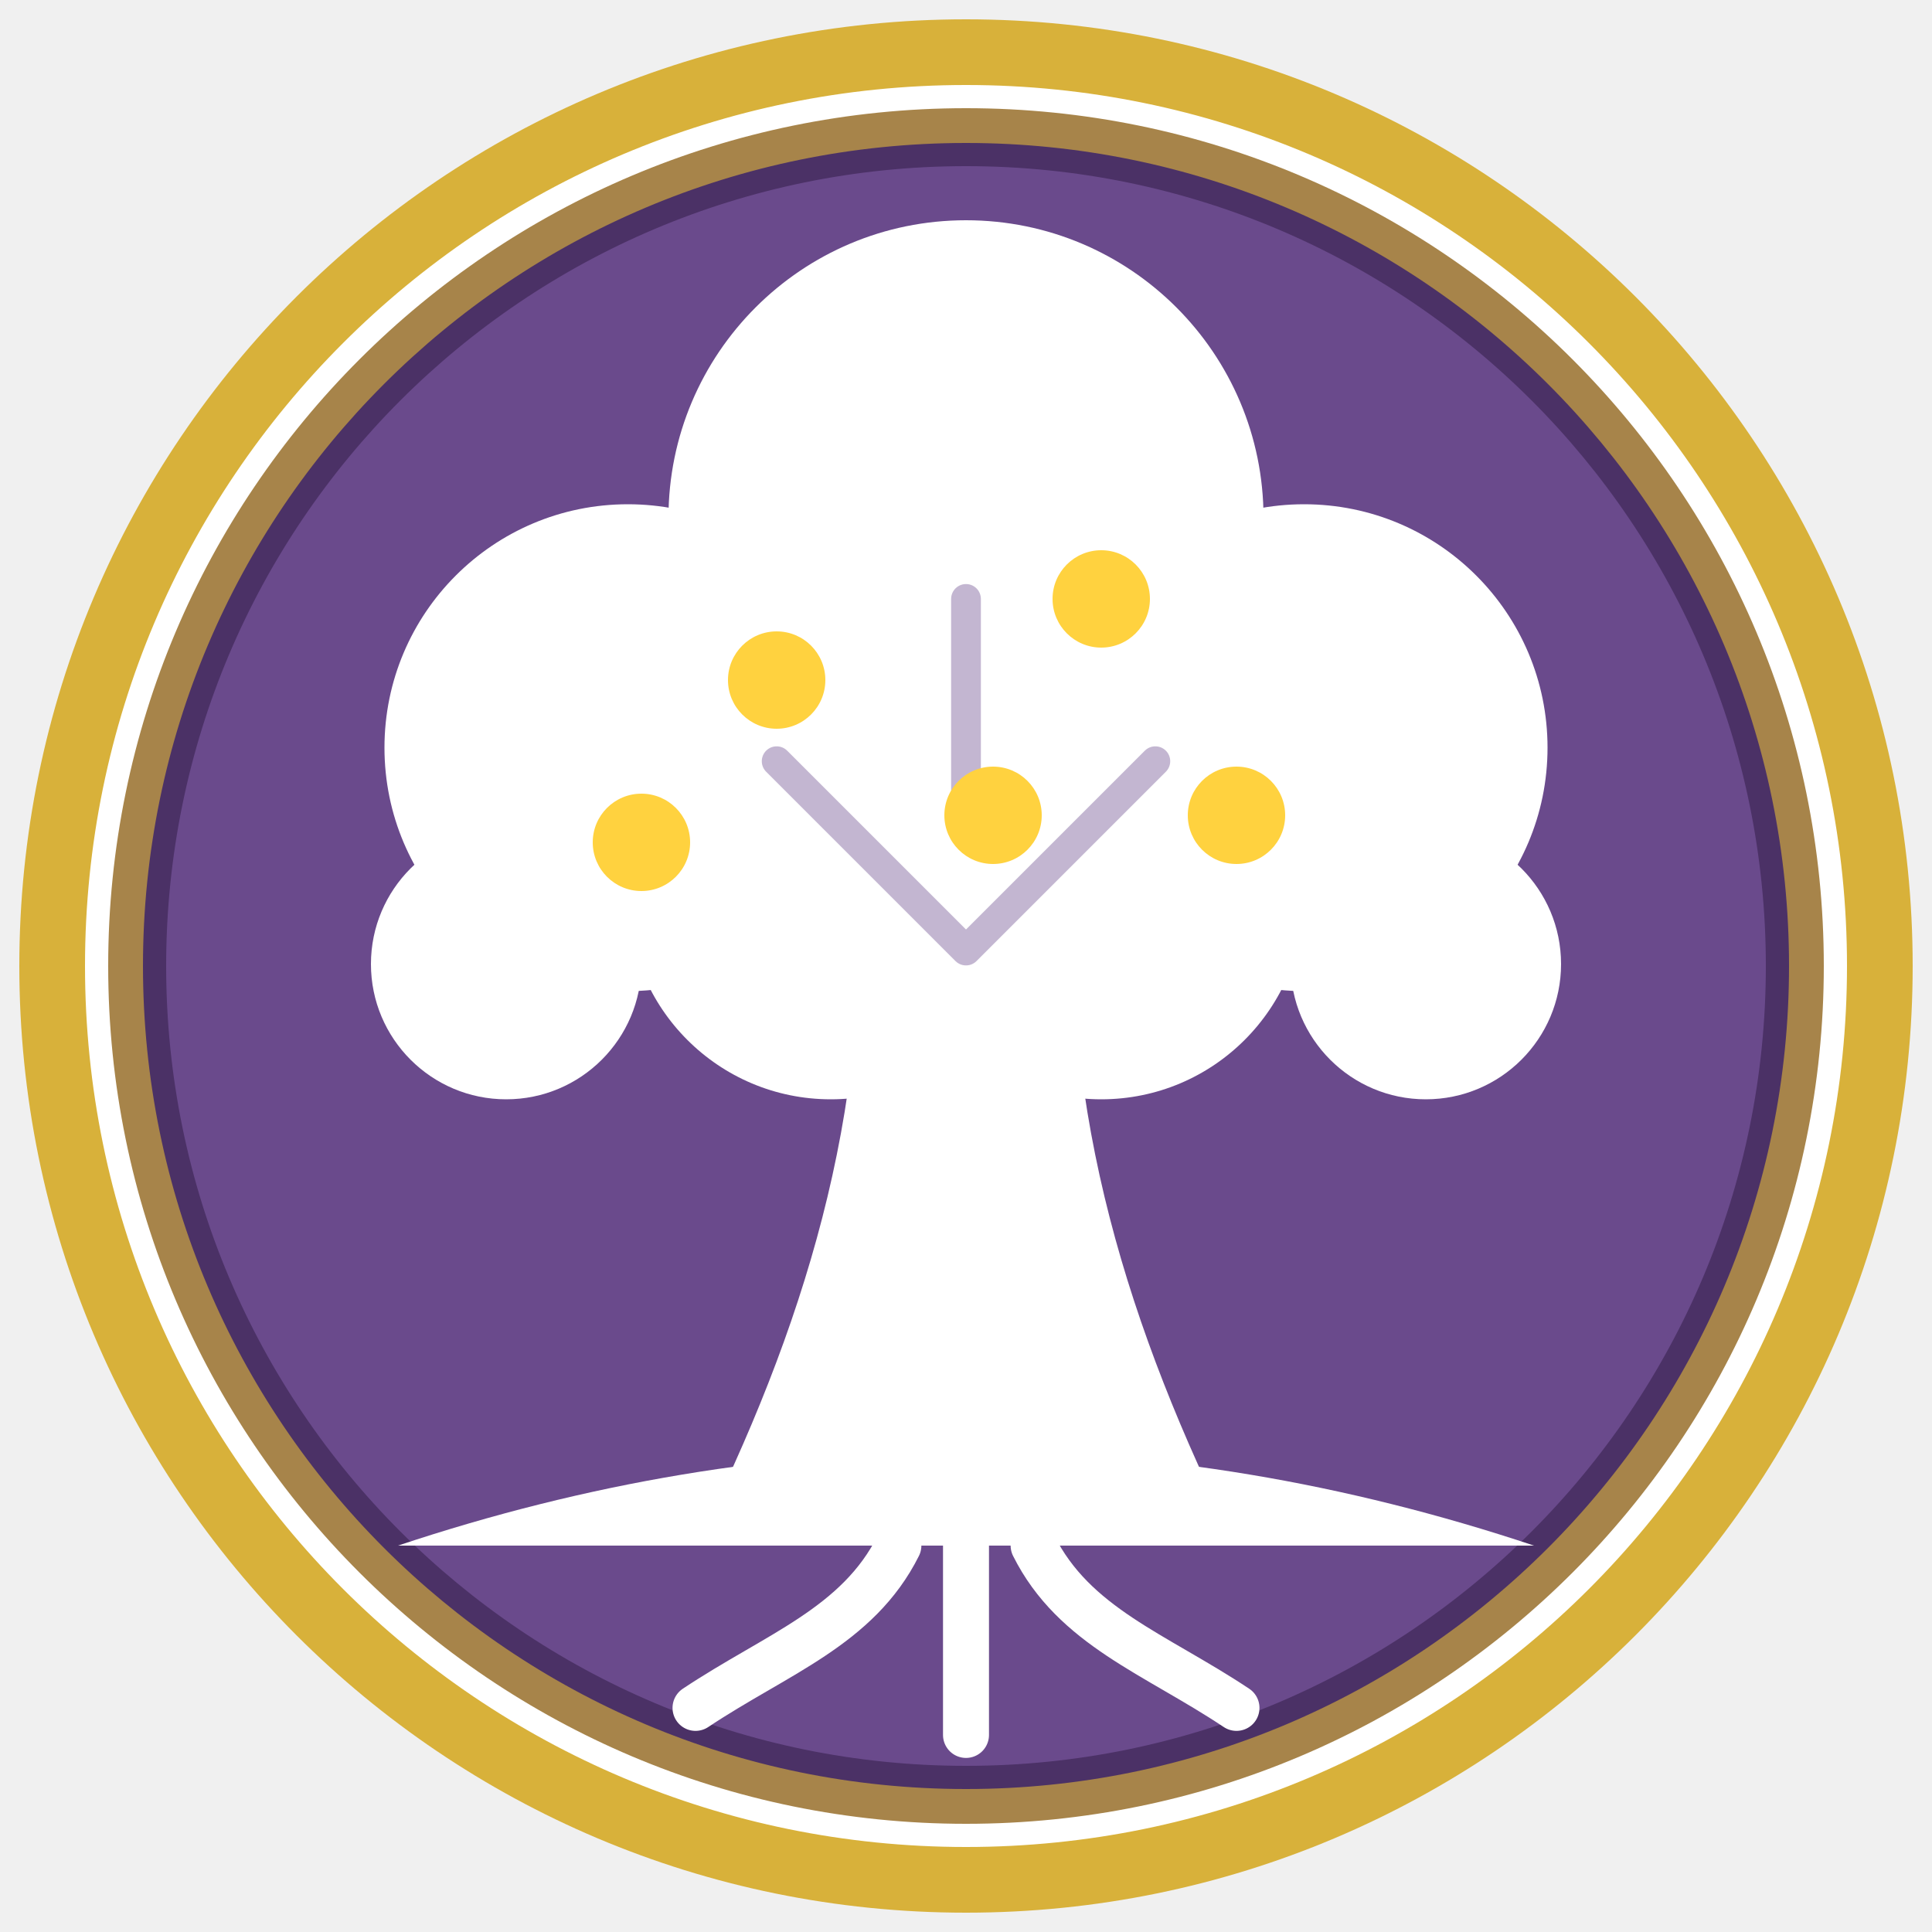
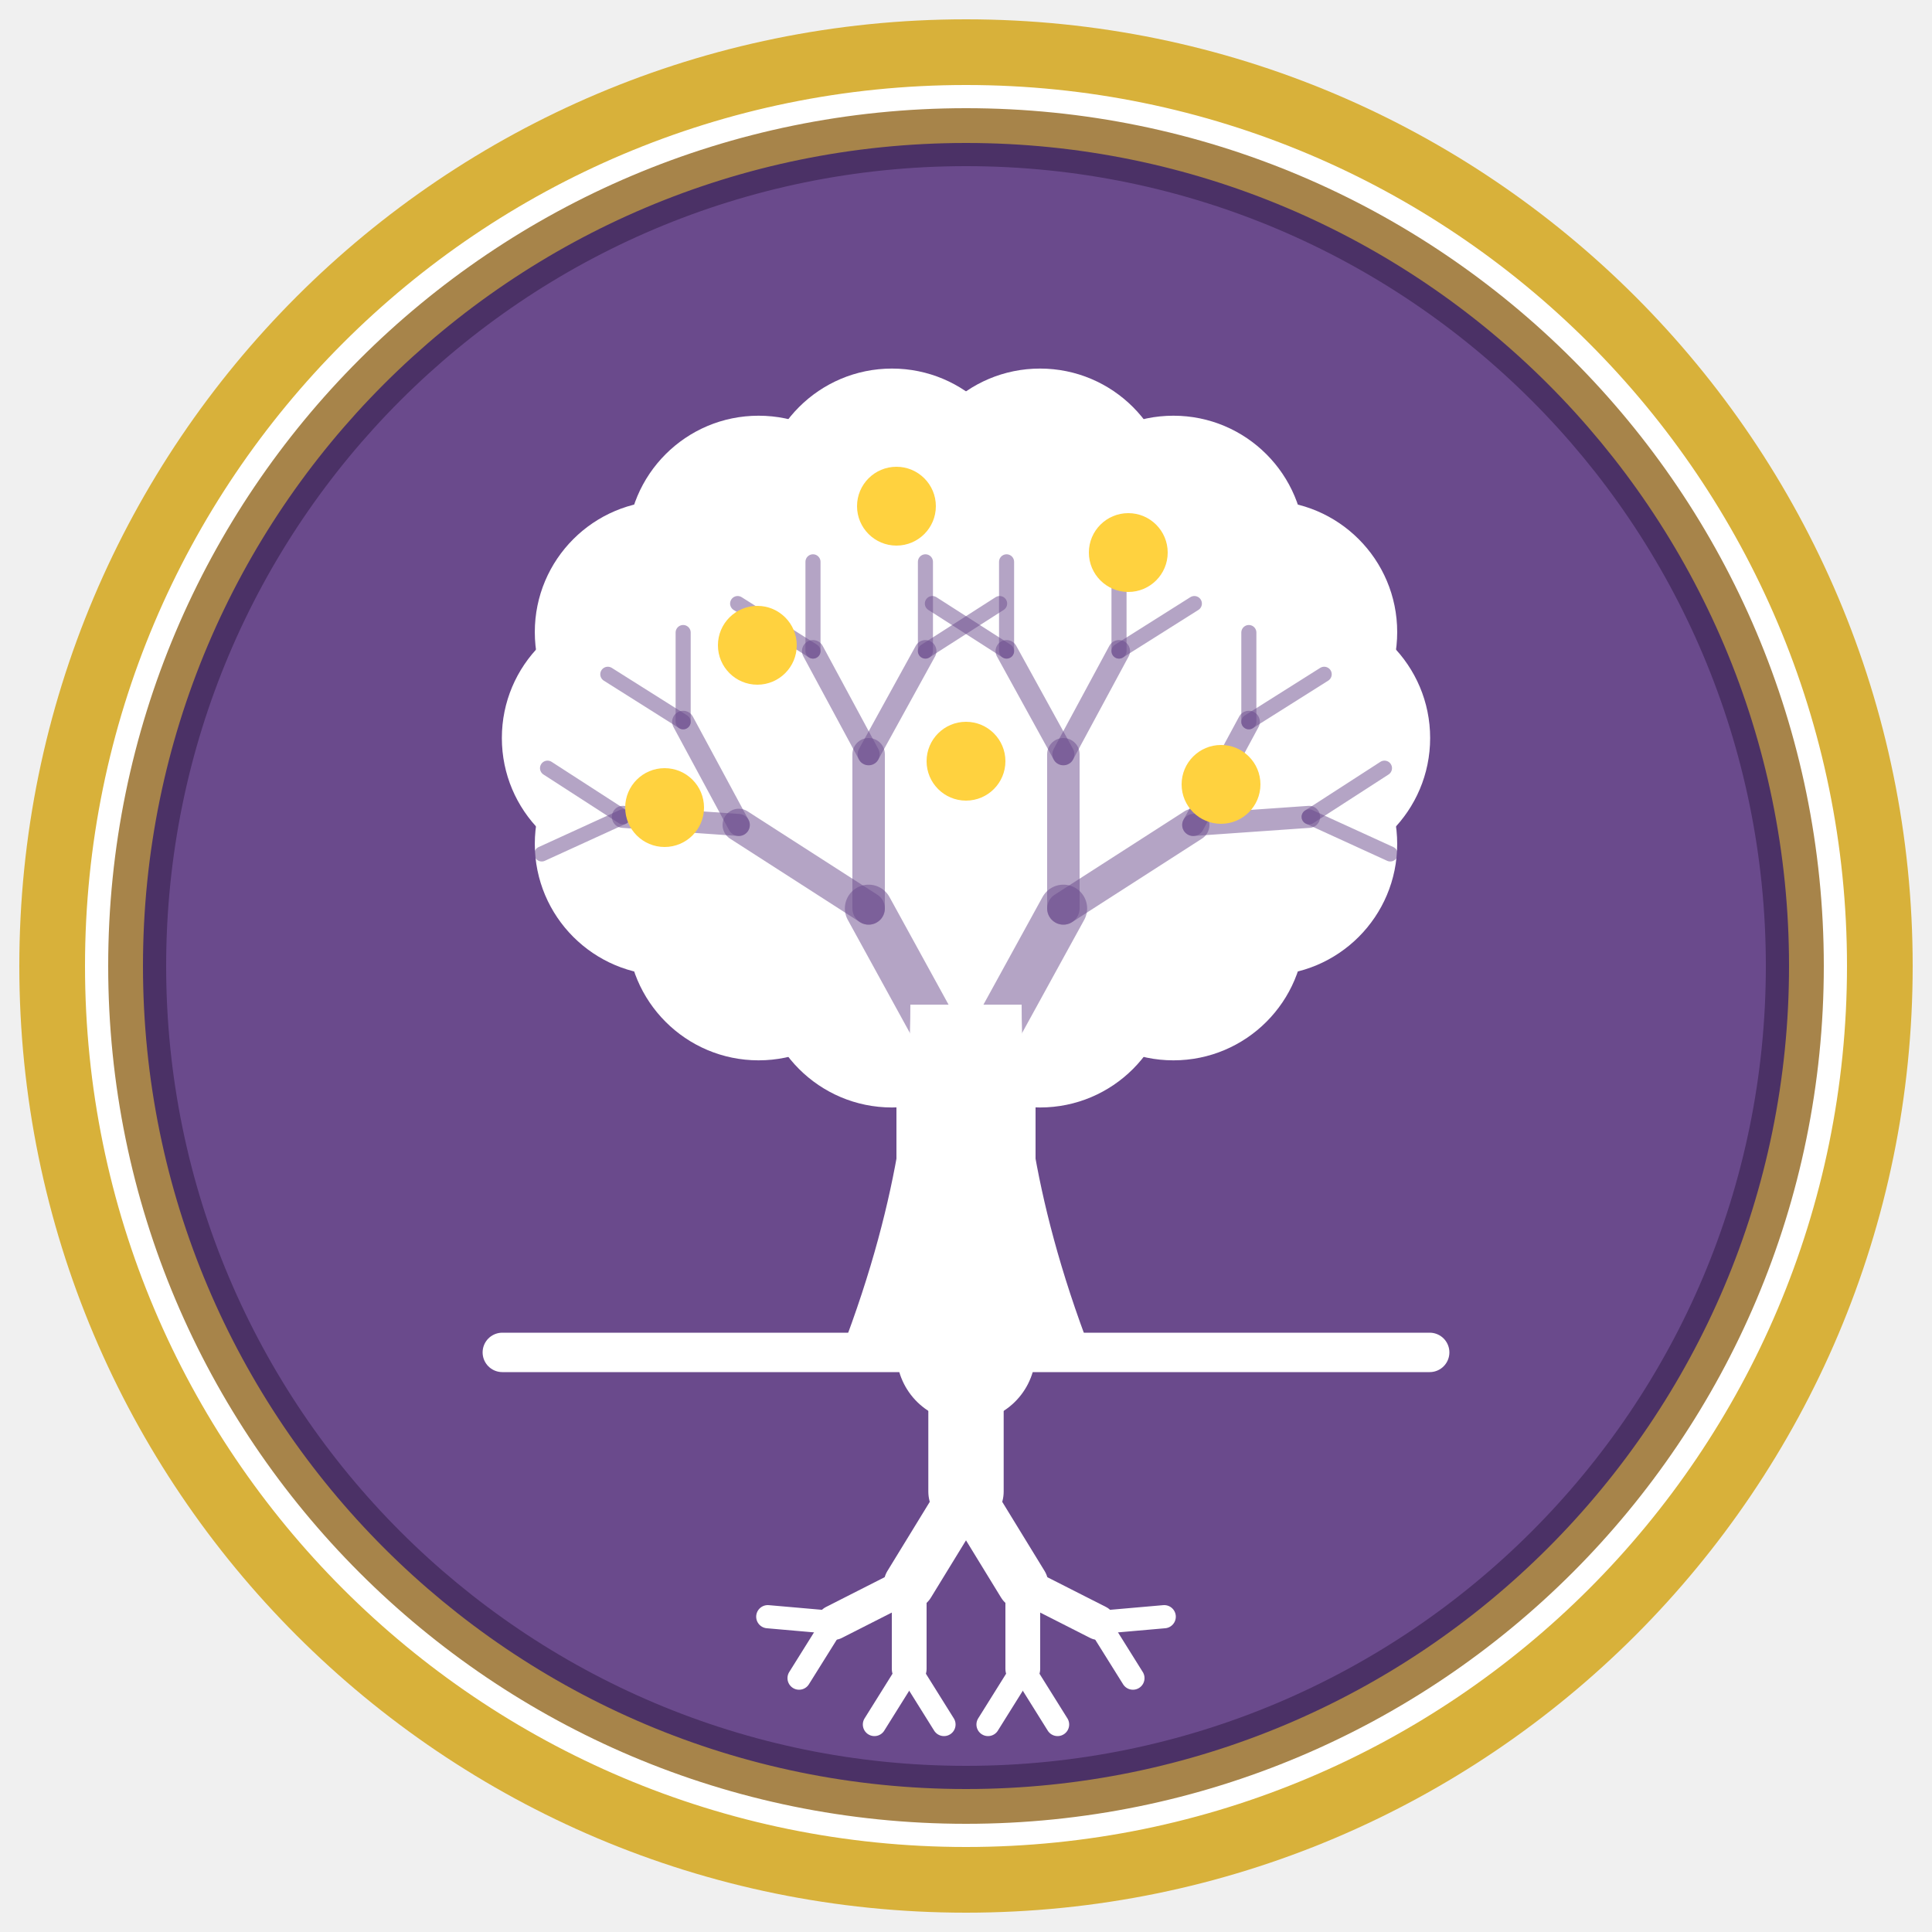
<svg xmlns="http://www.w3.org/2000/svg" viewBox="-100 -100 200 200" width="400" height="400">
  <circle r="98" fill="#D8B13A" />
  <circle r="89" fill="#4B3166" opacity=".35" />
  <circle r="84" fill="#6A4A8C" />
  <circle r="84" fill="none" stroke="#4B3166" stroke-width="2.4" />
  <circle r="90" fill="none" stroke="#FFFFFF" stroke-width="2.4" />
-   <g transform="translate(0 4) scale(1.4)">
-     <path d="M-42,40 Q0,26 42,40Z" fill="#FFFFFF" />
-     <path d="M-5,40 C-8,46 -14,48 -20,52 M5,40 C8,46 14,48 20,52 M0,40 V54" stroke="#FFFFFF" stroke-width="3.4" fill="none" stroke-linecap="round" />
-     <circle cx="0" cy="-36" r="22" fill="#FFFFFF" />
-     <circle cx="-25" cy="-19" r="18" fill="#FFFFFF" />
-     <circle cx="25" cy="-19" r="18" fill="#FFFFFF" />
-     <circle cx="-10" cy="-8" r="15" fill="#FFFFFF" />
-     <circle cx="10" cy="-8" r="15" fill="#FFFFFF" />
-     <circle cx="-34" cy="-3" r="10" fill="#FFFFFF" />
-     <circle cx="34" cy="-3" r="10" fill="#FFFFFF" />
-     <path d="M-20,40 C-12,24 -7,8 -8,-10 L8,-10 C7,8 12,24 20,40Z" fill="#FFFFFF" />
-     <path d="M0,-4 L-14,-18 M0,-4 L14,-18 M0,-14 V-30" stroke="#6A4A8C" stroke-width="2.2" stroke-opacity=".4" fill="none" stroke-linecap="round" />
-     <circle cx="-14" cy="-24" r="3.6" fill="#FFD23F" />
-     <circle cx="10" cy="-30" r="3.6" fill="#FFD23F" />
-     <circle cx="20" cy="-14" r="3.6" fill="#FFD23F" />
-     <circle cx="-24" cy="-12" r="3.6" fill="#FFD23F" />
-     <circle cx="2" cy="-14" r="3.6" fill="#FFD23F" />
+   <g transform="translate(0 4) scale(1.2)">
+     <path d="M-40,30 H40" stroke="#FFFFFF" stroke-width="3.4" stroke-linecap="round" />
+     <circle cx="0" cy="-23" r="24.3" fill="#FFFFFF" />
+     <circle cx="28.7" cy="-23.0" r="11.34" fill="#FFFFFF" />
+     <circle cx="25.858" cy="-13.862" r="11.34" fill="#FFFFFF" />
+     <circle cx="17.894" cy="-6.535" r="11.34" fill="#FFFFFF" />
+     <circle cx="6.386" cy="-2.468" r="11.34" fill="#FFFFFF" />
+     <circle cx="-6.386" cy="-2.468" r="11.34" fill="#FFFFFF" />
+     <circle cx="-17.894" cy="-6.535" r="11.34" fill="#FFFFFF" />
+     <circle cx="-25.858" cy="-13.862" r="11.34" fill="#FFFFFF" />
+     <circle cx="-28.7" cy="-23" r="11.34" fill="#FFFFFF" />
+     <circle cx="-25.858" cy="-32.138" r="11.34" fill="#FFFFFF" />
+     <circle cx="-17.894" cy="-39.465" r="11.34" fill="#FFFFFF" />
+     <circle cx="-6.386" cy="-43.532" r="11.34" fill="#FFFFFF" />
+     <circle cx="6.386" cy="-43.532" r="11.34" fill="#FFFFFF" />
+     <circle cx="17.894" cy="-39.465" r="11.34" fill="#FFFFFF" />
+     <circle cx="25.858" cy="-32.138" r="11.34" fill="#FFFFFF" />
+     <path d="M0.0,7.0 L-8.4,-8.3" stroke="#6A4A8C" stroke-width="4.1" stroke-linecap="round" stroke-opacity="0.5" />
+     <path d="M-8.4,-8.3 L-19.6,-15.5" stroke="#6A4A8C" stroke-width="2.8" stroke-linecap="round" stroke-opacity="0.5" />
+     <path d="M-19.6,-15.5 L-29.6,-16.2" stroke="#6A4A8C" stroke-width="1.9" stroke-linecap="round" stroke-opacity="0.5" />
+     <path d="M-29.6,-16.2 L-36.6,-13.0" stroke="#6A4A8C" stroke-width="1.3" stroke-linecap="round" stroke-opacity="0.5" />
+     <path d="M-29.6,-16.2 L-36.1,-20.4" stroke="#6A4A8C" stroke-width="1.3" stroke-linecap="round" stroke-opacity="0.5" />
+     <path d="M-19.6,-15.5 L-24.4,-24.4" stroke="#6A4A8C" stroke-width="1.9" stroke-linecap="round" stroke-opacity="0.5" />
+     <path d="M-24.4,-24.4 L-30.9,-28.5" stroke="#6A4A8C" stroke-width="1.3" stroke-linecap="round" stroke-opacity="0.5" />
+     <path d="M-24.4,-24.4 L-24.4,-32.1" stroke="#6A4A8C" stroke-width="1.3" stroke-linecap="round" stroke-opacity="0.5" />
+     <path d="M-8.4,-8.3 L-8.4,-21.6" stroke="#6A4A8C" stroke-width="2.8" stroke-linecap="round" stroke-opacity="0.5" />
+     <path d="M-8.4,-21.6 L-13.2,-30.5" stroke="#6A4A8C" stroke-width="1.9" stroke-linecap="round" stroke-opacity="0.5" />
+     <path d="M-13.2,-30.5 L-19.7,-34.6" stroke="#6A4A8C" stroke-width="1.3" stroke-linecap="round" stroke-opacity="0.5" />
+     <path d="M-13.2,-30.5 L-13.2,-38.2" stroke="#6A4A8C" stroke-width="1.3" stroke-linecap="round" stroke-opacity="0.5" />
+     <path d="M-8.4,-21.6 L-3.5,-30.5" stroke="#6A4A8C" stroke-width="1.9" stroke-linecap="round" stroke-opacity="0.5" />
+     <path d="M-3.5,-30.5 L-3.5,-38.2" stroke="#6A4A8C" stroke-width="1.3" stroke-linecap="round" stroke-opacity="0.5" />
+     <path d="M-3.5,-30.5 L2.9,-34.6" stroke="#6A4A8C" stroke-width="1.3" stroke-linecap="round" stroke-opacity="0.5" />
+     <path d="M0.0,7.0 L8.4,-8.3" stroke="#6A4A8C" stroke-width="4.1" stroke-linecap="round" stroke-opacity="0.5" />
+     <path d="M8.4,-8.3 L8.4,-21.6" stroke="#6A4A8C" stroke-width="2.8" stroke-linecap="round" stroke-opacity="0.5" />
+     <path d="M8.4,-21.6 L3.5,-30.5" stroke="#6A4A8C" stroke-width="1.9" stroke-linecap="round" stroke-opacity="0.5" />
+     <path d="M3.5,-30.5 L-2.9,-34.6" stroke="#6A4A8C" stroke-width="1.3" stroke-linecap="round" stroke-opacity="0.5" />
+     <path d="M3.5,-30.5 L3.5,-38.2" stroke="#6A4A8C" stroke-width="1.3" stroke-linecap="round" stroke-opacity="0.5" />
+     <path d="M8.4,-21.6 L13.2,-30.5" stroke="#6A4A8C" stroke-width="1.9" stroke-linecap="round" stroke-opacity="0.5" />
+     <path d="M13.2,-30.5 L13.2,-38.2" stroke="#6A4A8C" stroke-width="1.3" stroke-linecap="round" stroke-opacity="0.5" />
+     <path d="M13.2,-30.5 L19.7,-34.6" stroke="#6A4A8C" stroke-width="1.3" stroke-linecap="round" stroke-opacity="0.5" />
+     <path d="M8.4,-8.3 L19.6,-15.5" stroke="#6A4A8C" stroke-width="2.8" stroke-linecap="round" stroke-opacity="0.5" />
+     <path d="M19.6,-15.5 L24.4,-24.4" stroke="#6A4A8C" stroke-width="1.9" stroke-linecap="round" stroke-opacity="0.5" />
+     <path d="M24.4,-24.4 L24.4,-32.1" stroke="#6A4A8C" stroke-width="1.3" stroke-linecap="round" stroke-opacity="0.5" />
+     <path d="M24.4,-24.4 L30.9,-28.5" stroke="#6A4A8C" stroke-width="1.3" stroke-linecap="round" stroke-opacity="0.5" />
+     <path d="M19.6,-15.5 L29.6,-16.2" stroke="#6A4A8C" stroke-width="1.9" stroke-linecap="round" stroke-opacity="0.5" />
+     <path d="M29.6,-16.2 L36.1,-20.4" stroke="#6A4A8C" stroke-width="1.3" stroke-linecap="round" stroke-opacity="0.5" />
+     <path d="M29.6,-16.2 L36.6,-13.0" stroke="#6A4A8C" stroke-width="1.3" stroke-linecap="round" stroke-opacity="0.5" />
+     <path d="M0.0,30.0 L0.0,7.0" stroke="#FFFFFF" stroke-width="12.0" stroke-linecap="round" />
+     <path d="M-10.8,30 C-5.4,16 -4.8,6 -4.8,0 L4.8,0 C4.8,6 5.4,16 10.8,30Z" fill="#FFFFFF" />
+     <path d="M0.0,30.0 L0.0,42.0" stroke="#FFFFFF" stroke-width="6.5" stroke-linecap="round" />
+     <path d="M0.0,42.0 L4.9,50.0" stroke="#FFFFFF" stroke-width="4.4" stroke-linecap="round" />
+     <path d="M4.9,50.0 L11.4,53.3" stroke="#FFFFFF" stroke-width="3.0" stroke-linecap="round" />
+     <path d="M11.4,53.3 L17.1,52.8" stroke="#FFFFFF" stroke-width="2.0" stroke-linecap="round" />
+     <path d="M11.4,53.3 L14.4,58.1" stroke="#FFFFFF" stroke-width="2.0" stroke-linecap="round" />
+     <path d="M4.9,50.0 L4.9,57.3" stroke="#FFFFFF" stroke-width="3.0" stroke-linecap="round" />
+     <path d="M4.9,57.3 L7.9,62.1" stroke="#FFFFFF" stroke-width="2.0" stroke-linecap="round" />
+     <path d="M4.9,57.3 L1.9,62.1" stroke="#FFFFFF" stroke-width="2.0" stroke-linecap="round" />
+     <path d="M0.0,42.0 L-4.9,50.0" stroke="#FFFFFF" stroke-width="4.4" stroke-linecap="round" />
+     <path d="M-4.9,50.0 L-4.9,57.3" stroke="#FFFFFF" stroke-width="3.0" stroke-linecap="round" />
+     <path d="M-4.9,57.3 L-1.9,62.1" stroke="#FFFFFF" stroke-width="2.0" stroke-linecap="round" />
+     <path d="M-4.9,57.3 L-7.9,62.1" stroke="#FFFFFF" stroke-width="2.0" stroke-linecap="round" />
+     <path d="M-4.9,50.0 L-11.4,53.3" stroke="#FFFFFF" stroke-width="3.0" stroke-linecap="round" />
+     <path d="M-11.4,53.3 L-14.4,58.1" stroke="#FFFFFF" stroke-width="2.0" stroke-linecap="round" />
+     <path d="M-11.4,53.3 L-17.1,52.8" stroke="#FFFFFF" stroke-width="2.0" stroke-linecap="round" />
+     <circle cx="-18" cy="-31" r="3.4" fill="#FFD23F" />
+     <circle cx="14" cy="-39" r="3.4" fill="#FFD23F" />
+     <circle cx="22" cy="-19" r="3.4" fill="#FFD23F" />
+     <circle cx="-26" cy="-17" r="3.4" fill="#FFD23F" />
+     <circle cx="0" cy="-21" r="3.4" fill="#FFD23F" />
+     <circle cx="-6" cy="-43" r="3.4" fill="#FFD23F" />
  </g>
</svg>
